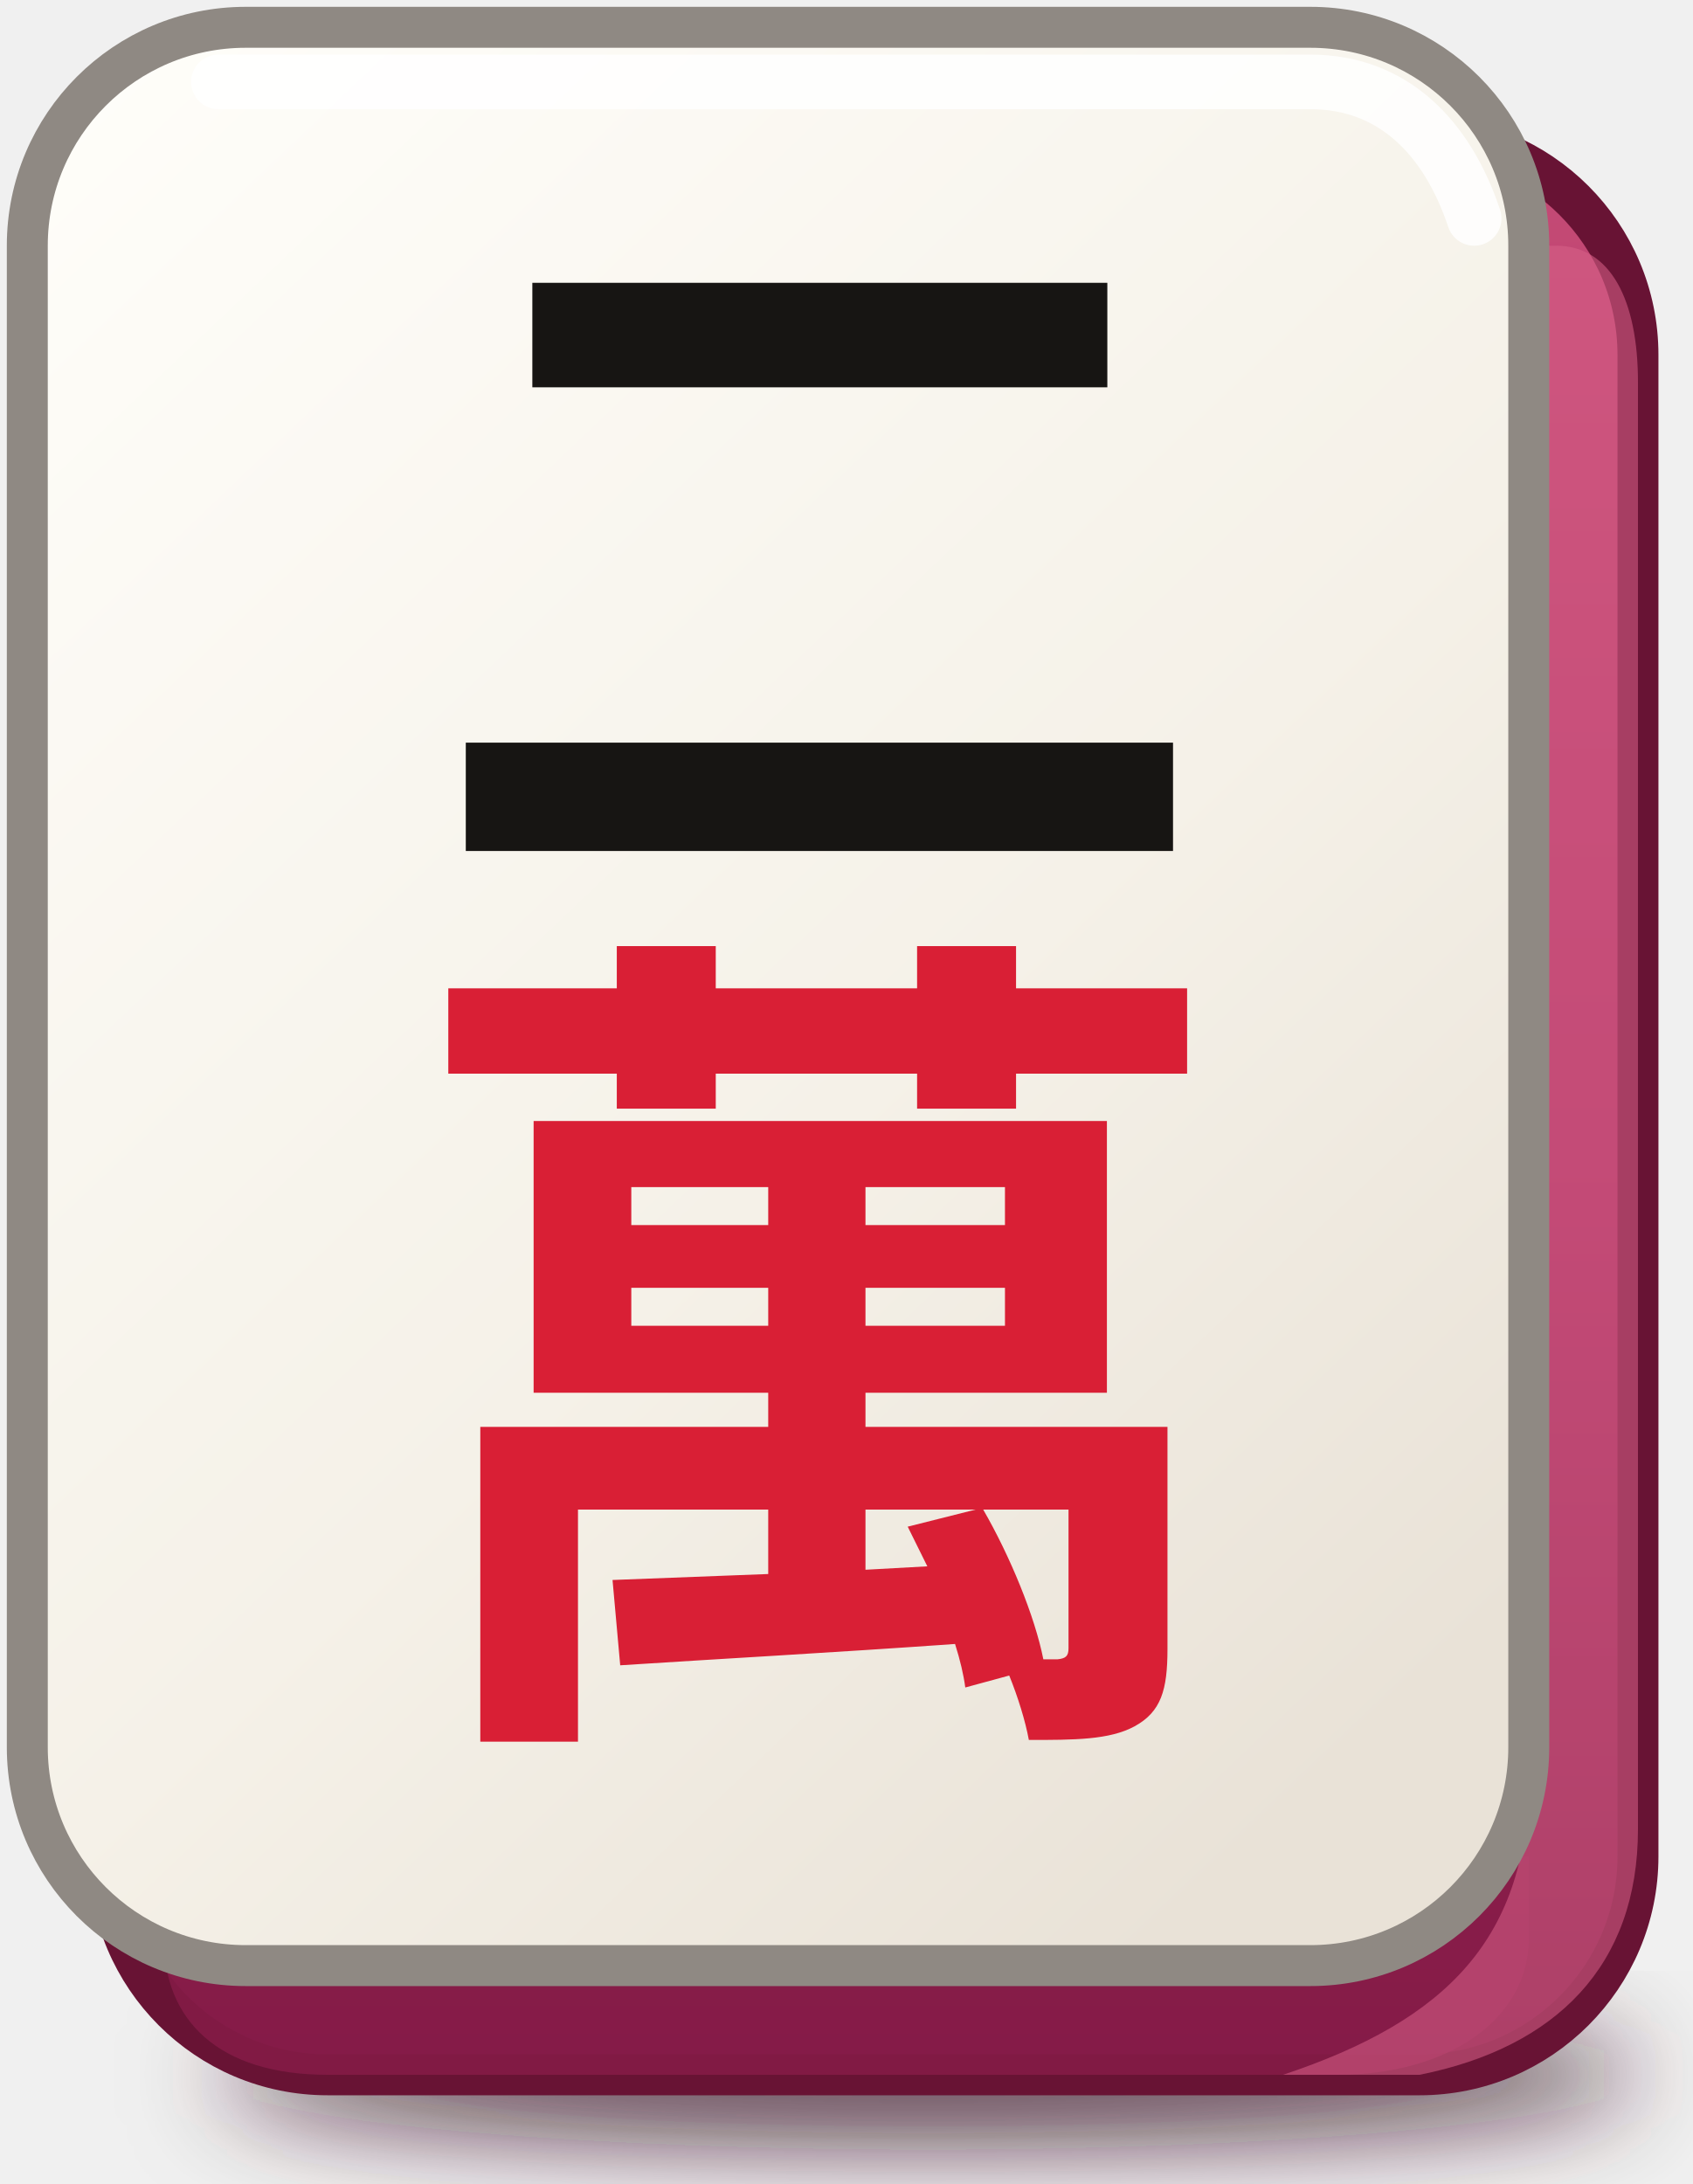
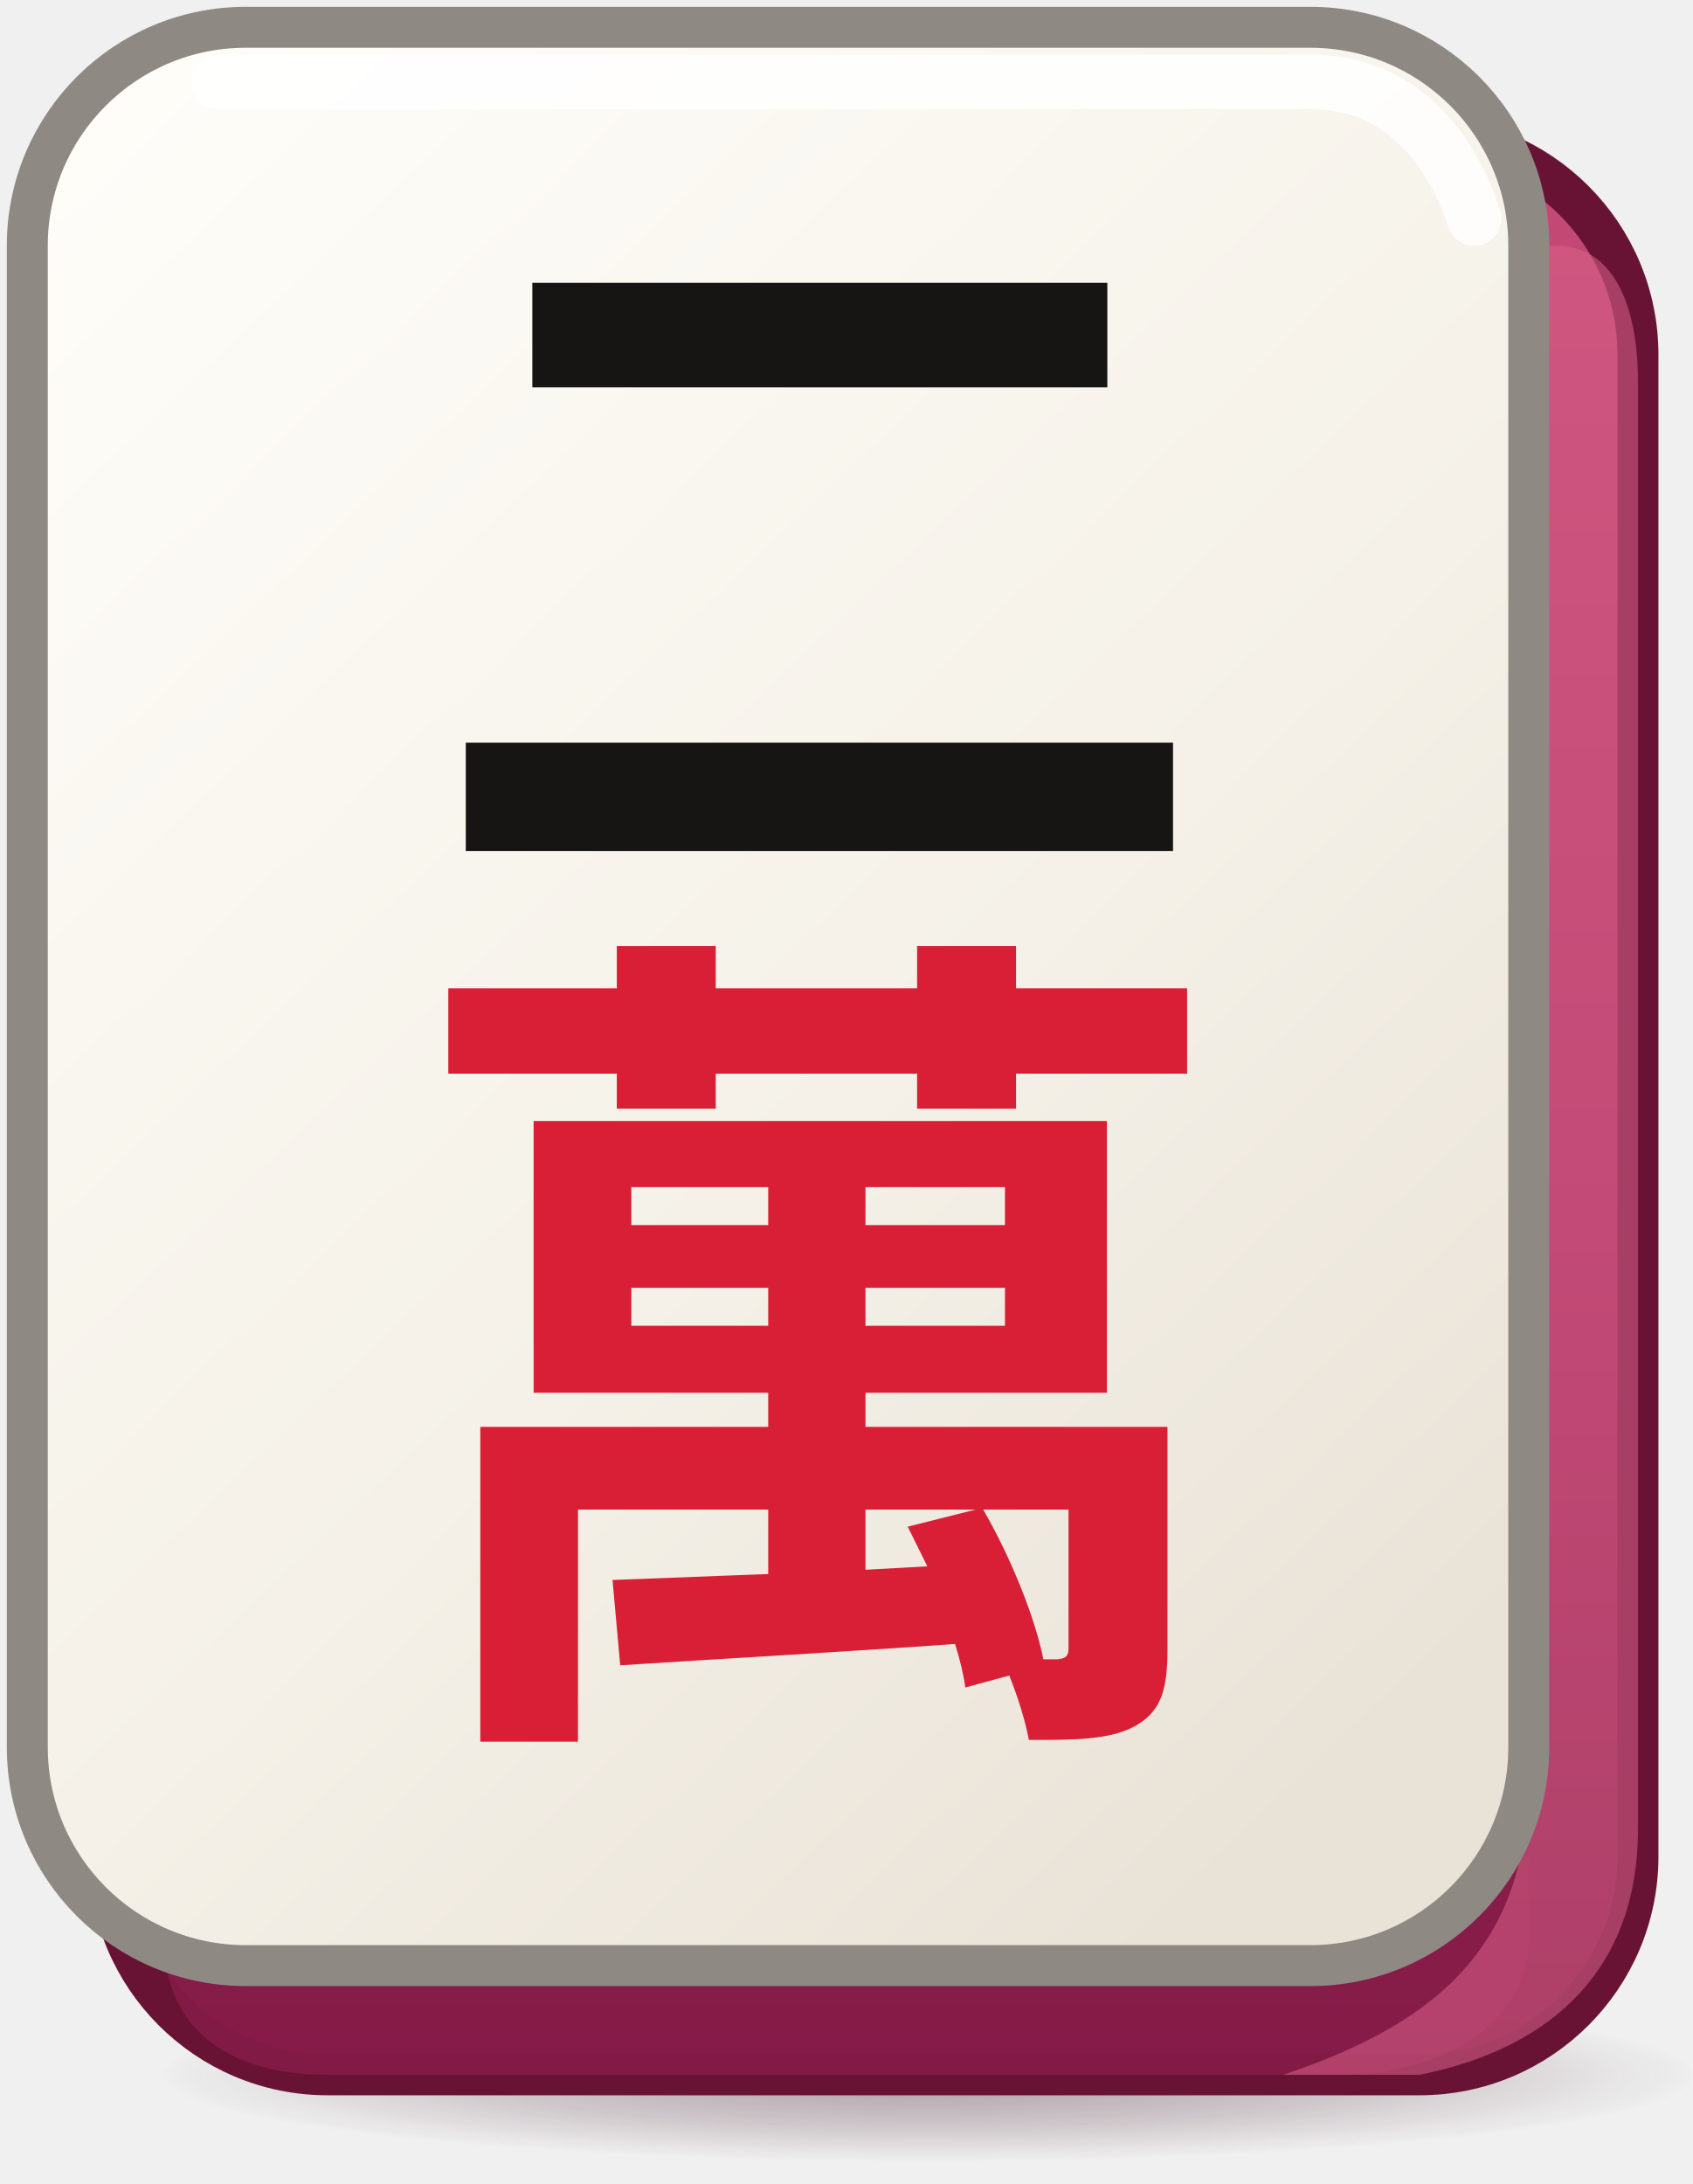
<svg xmlns="http://www.w3.org/2000/svg" width="62" height="80" viewBox="0 0 62 80">
  <defs>
    <linearGradient id="ivory" x1="0" y1="0" x2=".75" y2="1">
      <stop stop-color="#fffefa" />
      <stop offset=".62" stop-color="#f5f1e8" />
      <stop offset="1" stop-color="#e9e2d7" />
    </linearGradient>
    <linearGradient id="pink-side" x1="0" y1="0" x2="0" y2="1">
      <stop stop-color="#c54b76" />
      <stop offset=".55" stop-color="#a92e60" />
      <stop offset="1" stop-color="#77163f" />
    </linearGradient>
-     <filter id="shadow" x="-30%" y="-20%" width="170%" height="160%">
-       <feGaussianBlur stdDeviation="1.8" />
-     </filter>
+     <radialGradient id="shadow">
+       <stop offset="0" stop-color="#361123" stop-opacity=".38" />
+       <stop offset=".6" stop-color="#361123" stop-opacity=".18" />
+       <stop offset="1" stop-color="#361123" stop-opacity="0" />
+     </radialGradient>
  </defs>
-   <ellipse cx="34" cy="76" rx="26" ry="2.7" fill="#361123" opacity=".72" filter="url(#shadow)" />
+   <ellipse cx="34" cy="76" rx="28" ry="3.2" fill="url(#shadow)" />
  <rect x="4" y="5" width="56" height="71" rx="8" fill="url(#pink-side)" stroke="#681334" stroke-width="1.5" />
  <path d="M6 68h50v3c0 3-3 5-7 5H12c-4 0-6-2-6-5Z" fill="#8b1d4b" opacity=".72" />
  <path d="M56 9h1c2 0 3 2 3 5v53c0 5-3 8-8 9h-5c6-2 9-5 9-11Z" fill="#d86088" opacity=".56" />
  <rect x="1" y="1" width="55" height="71" rx="8" fill="url(#ivory)" stroke="#8f8983" stroke-width="1.5" />
  <path d="M8 3h40c3 0 5 2 6 5" fill="none" stroke="#fff" stroke-width="2" stroke-linecap="round" opacity=".85" />
  <text x="30" y="31" text-anchor="middle" font-family="STKaiti,KaiTi,FangSong,serif" font-size="29" font-weight="900" fill="#171513">二</text>
  <text x="30" y="61" text-anchor="middle" font-family="STKaiti,KaiTi,FangSong,serif" font-size="31" font-weight="900" fill="#d91f35">萬</text>
</svg>
